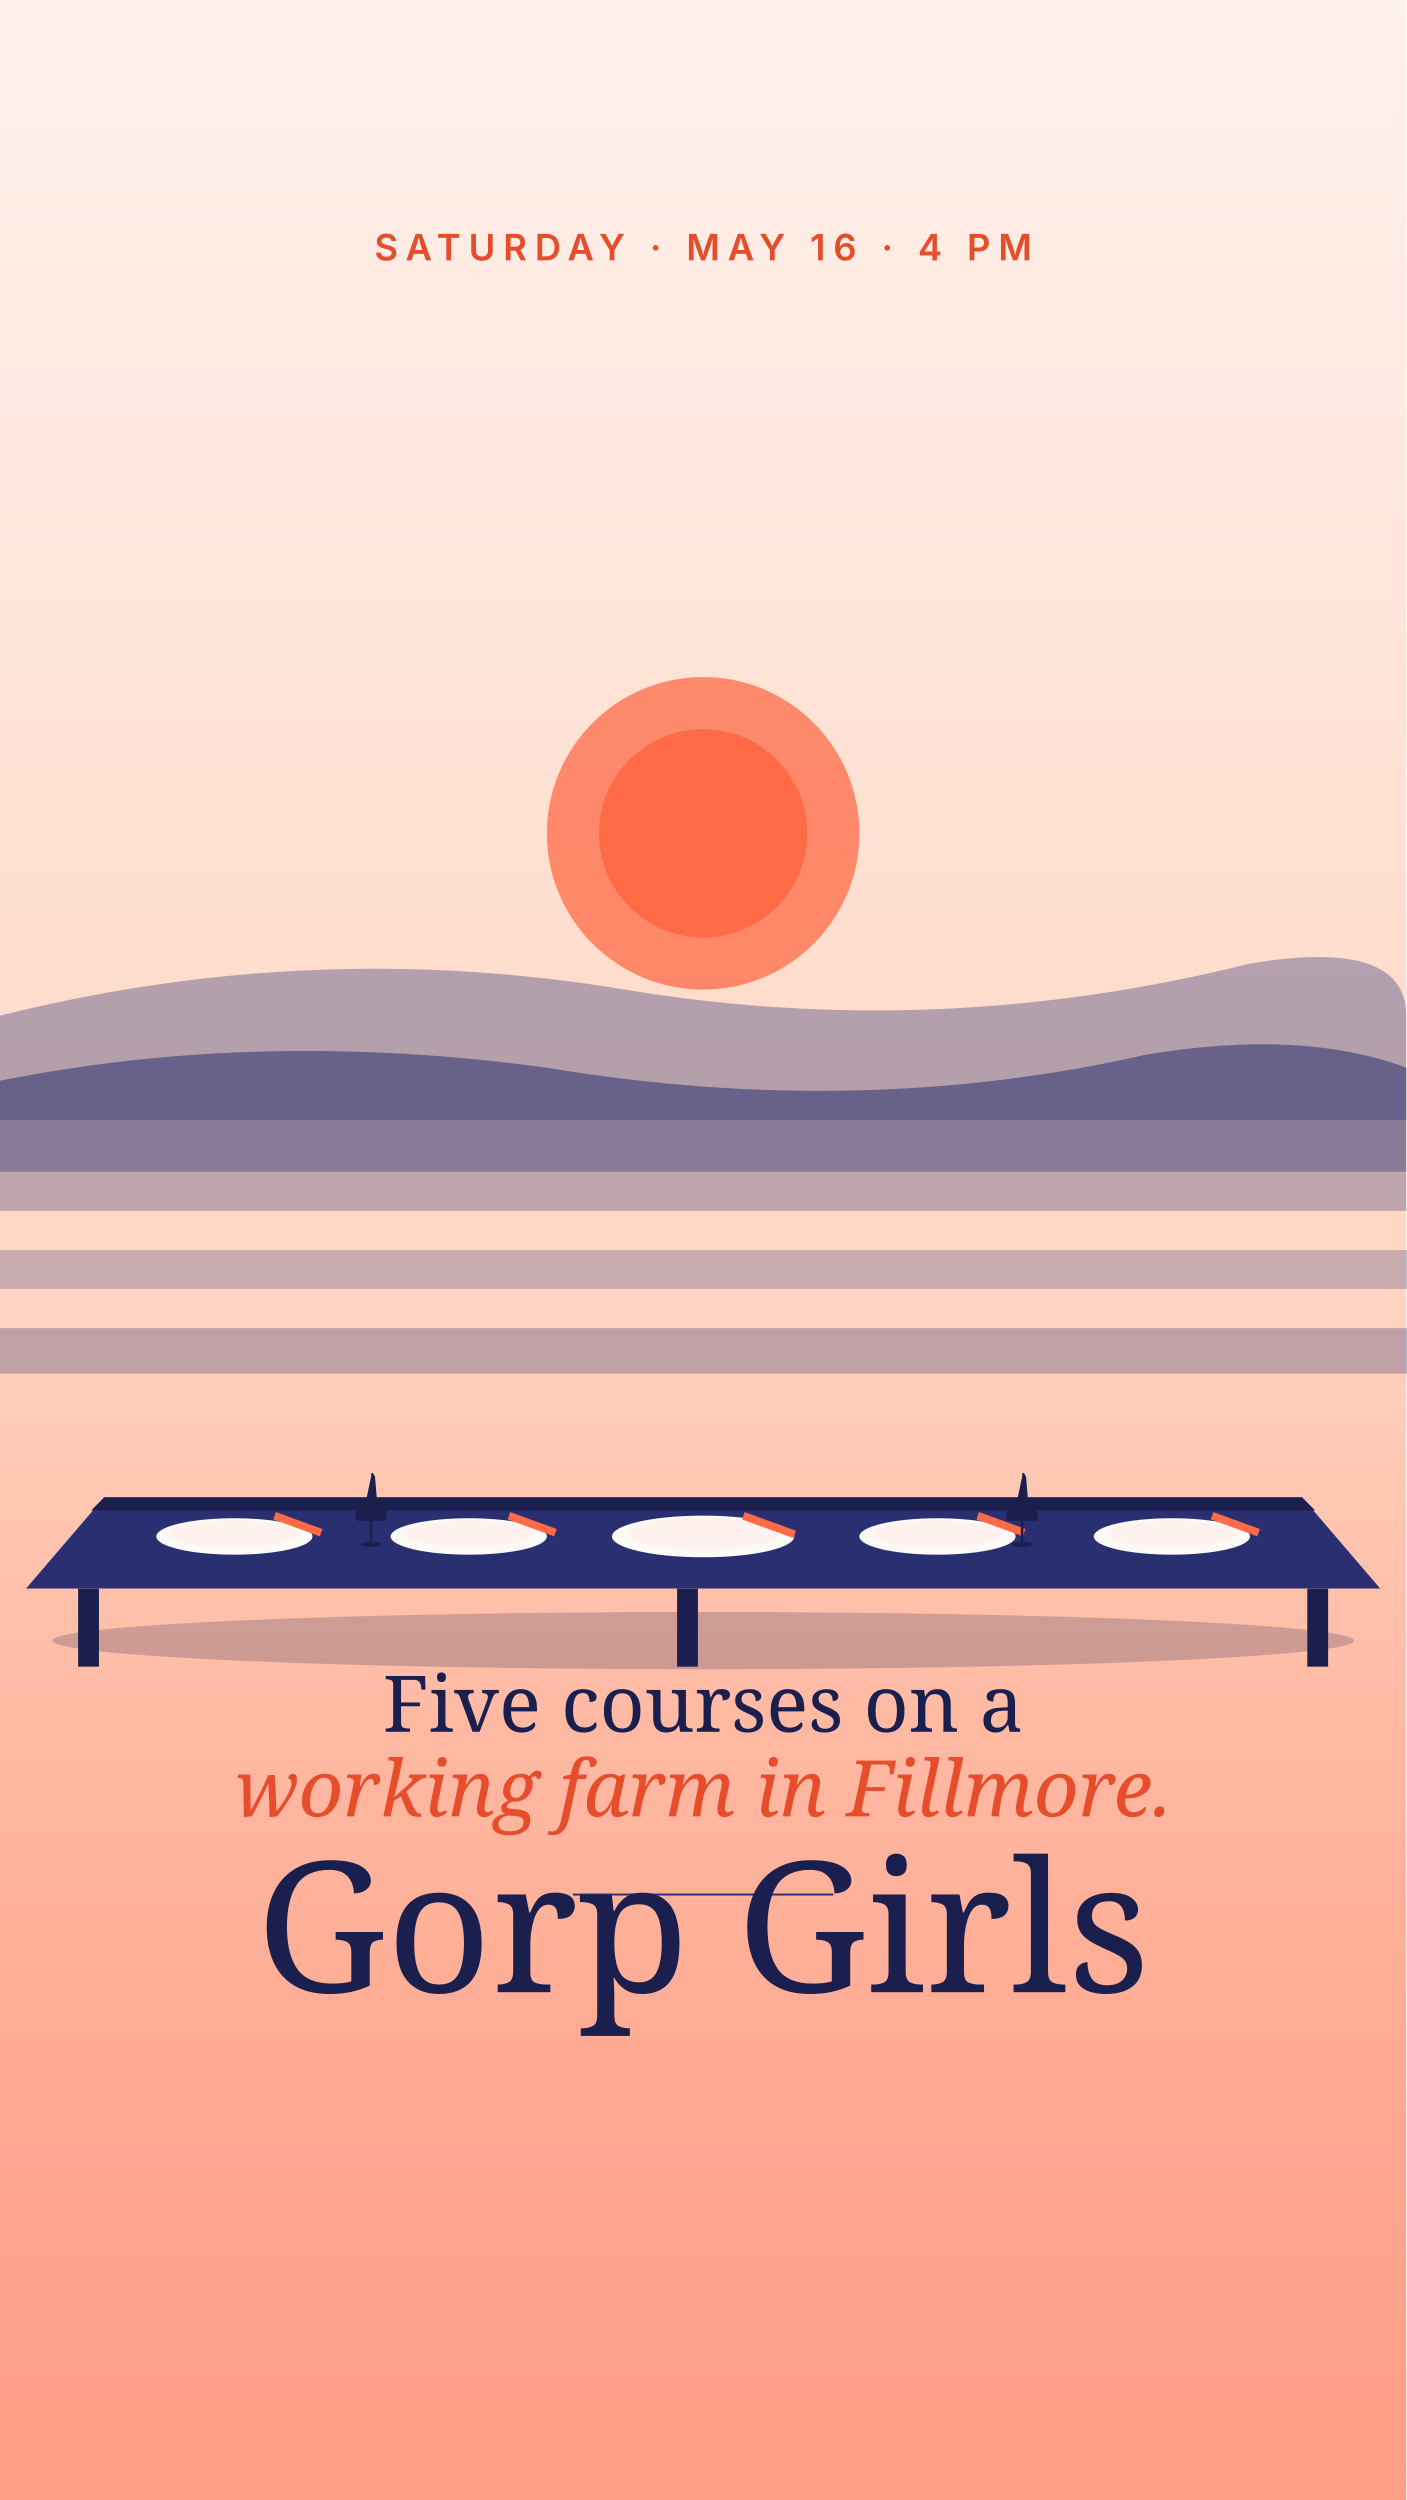
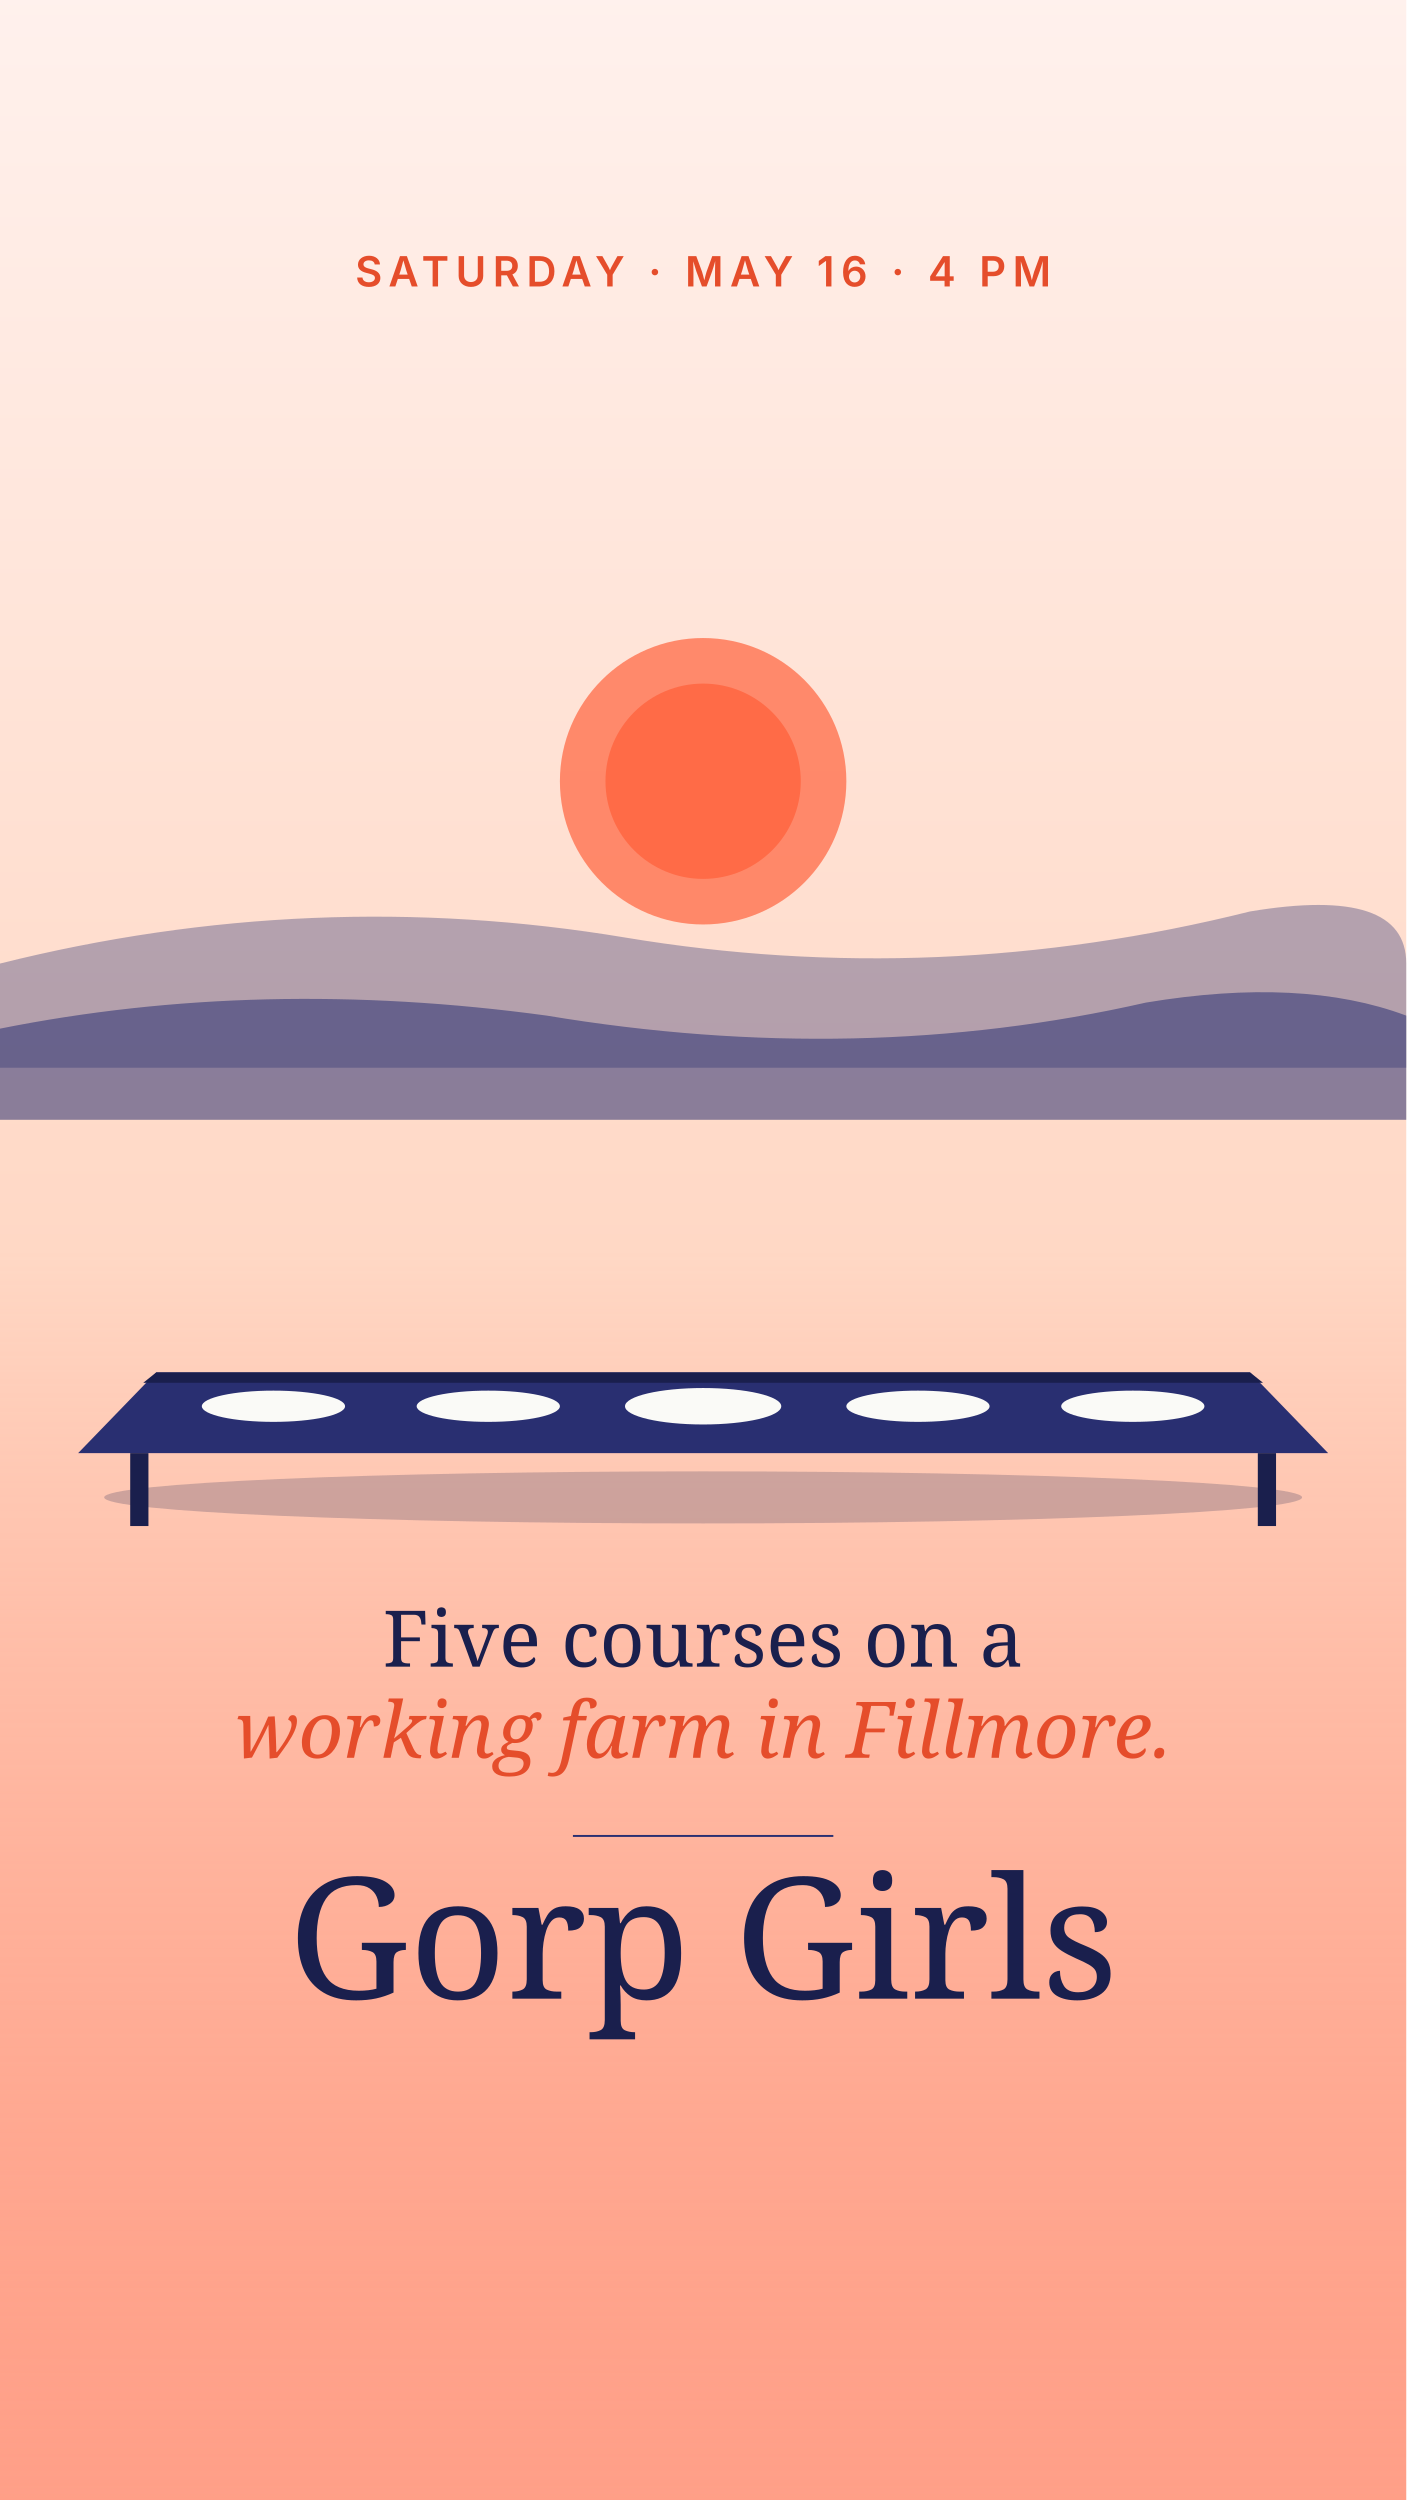
<svg xmlns="http://www.w3.org/2000/svg" viewBox="0 0 1080 1920" width="1080" height="1920">
  <defs>
    <linearGradient id="s6-sky" x1="0%" y1="0%" x2="0%" y2="100%">
      <stop offset="0%" stop-color="#FFF1ED" />
      <stop offset="50%" stop-color="#FFD8C5" />
      <stop offset="100%" stop-color="#FF6B47" stop-opacity="0.65" />
    </linearGradient>
  </defs>
  <rect width="1080" height="1920" fill="url(#s6-sky)" />
-   <circle cx="540" cy="640" r="120" fill="#FF6B47" opacity="0.75" />
-   <circle cx="540" cy="640" r="80" fill="#FF6B47" />
-   <path d="M 0,780 Q 240,720 480,760 Q 720,800 960,740 Q 1080,720 1080,780 L 1080,860 L 0,860 Z" fill="#292f71" opacity="0.35" />
-   <path d="M 0,830 Q 200,790 420,820 Q 660,860 880,810 Q 1000,790 1080,820 L 1080,900 L 0,900 Z" fill="#292f71" opacity="0.55" />
-   <g fill="#292f71" opacity="0.3">
-     <path d="M 0,900 L 1080,900 L 1080,930 L 0,930 Z" />
-     <path d="M -40,960 L 1120,960 L 1120,990 L -40,990 Z" opacity="0.85" />
-     <path d="M -80,1020 L 1160,1020 L 1160,1055 L -80,1055 Z" />
-   </g>
-   <g transform="translate(540, 1180)">
-     <ellipse cx="0" cy="80" rx="500" ry="22" fill="#1a1f4d" opacity="0.22" />
-     <path d="M -460,-30 L 460,-30 L 520,40 L -520,40 Z" fill="#292f71" />
-     <path d="M -460,-30 L 460,-30 L 470,-20 L -470,-20 Z" fill="#1a1f4d" />
-     <rect x="-480" y="40" width="16" height="60" fill="#1a1f4d" />
-     <rect x="464" y="40" width="16" height="60" fill="#1a1f4d" />
-     <rect x="-20" y="40" width="16" height="60" fill="#1a1f4d" />
+   <circle cx="540" cy="600" r="110" fill="#FF6B47" opacity="0.75" />
+   <circle cx="540" cy="600" r="75" fill="#FF6B47" />
+   <path d="M 0,740 Q 240,680 480,720 Q 720,760 960,700 Q 1080,680 1080,740 L 1080,820 L 0,820 Z" fill="#292f71" opacity="0.35" />
+   <path d="M 0,790 Q 200,750 420,780 Q 660,820 880,770 Q 1000,750 1080,780 L 1080,860 L 0,860 Z" fill="#292f71" opacity="0.55" />
+   <g transform="translate(540, 1080)">
+     <ellipse cx="0" cy="70" rx="460" ry="20" fill="#1a1f4d" opacity="0.22" />
+     <path d="M -420,-26 L 420,-26 L 480,36 L -480,36 Z" fill="#292f71" />
+     <path d="M -420,-26 L 420,-26 L 430,-18 L -430,-18 Z" fill="#1a1f4d" />
+     <rect x="-440" y="36" width="14" height="56" fill="#1a1f4d" />
+     <rect x="426" y="36" width="14" height="56" fill="#1a1f4d" />
    <g>
-       <ellipse cx="-360" cy="0" rx="60" ry="14" fill="#FAFAF7" />
-       <ellipse cx="-360" cy="-2" rx="50" ry="10" fill="#FFF1ED" />
-       <rect x="-330" y="-12" width="38" height="6" fill="#FF6B47" transform="rotate(20 -310 -10)" />
-       <ellipse cx="-180" cy="0" rx="60" ry="14" fill="#FAFAF7" />
-       <ellipse cx="-180" cy="-2" rx="50" ry="10" fill="#FFF1ED" />
-       <rect x="-150" y="-12" width="38" height="6" fill="#FF6B47" transform="rotate(20 -130 -10)" />
-       <ellipse cx="0" cy="0" rx="70" ry="16" fill="#FAFAF7" />
-       <ellipse cx="0" cy="-2" rx="58" ry="12" fill="#FFF1ED" />
-       <rect x="30" y="-12" width="42" height="6" fill="#FF6B47" transform="rotate(20 50 -10)" />
-       <ellipse cx="180" cy="0" rx="60" ry="14" fill="#FAFAF7" />
-       <ellipse cx="180" cy="-2" rx="50" ry="10" fill="#FFF1ED" />
-       <rect x="210" y="-12" width="38" height="6" fill="#FF6B47" transform="rotate(20 230 -10)" />
-       <ellipse cx="360" cy="0" rx="60" ry="14" fill="#FAFAF7" />
-       <ellipse cx="360" cy="-2" rx="50" ry="10" fill="#FFF1ED" />
-       <rect x="390" y="-12" width="38" height="6" fill="#FF6B47" transform="rotate(20 410 -10)" />
-     </g>
-     <g fill="#1a1f4d">
-       <path d="M -260,-22 L -250,-22 L -252,-46 Q -255,-52 -255,-46 Z" />
-       <path d="M -260,-22 Q -270,-22 -266,-12 L -244,-12 Q -240,-22 -250,-22 Z" />
-       <line x1="-255" y1="-12" x2="-255" y2="6" stroke="#1a1f4d" stroke-width="2" />
-       <ellipse cx="-255" cy="6" rx="8" ry="2" fill="#1a1f4d" />
-       <path d="M 240,-22 L 250,-22 L 248,-46 Q 245,-52 245,-46 Z" />
-       <path d="M 240,-22 Q 230,-22 234,-12 L 256,-12 Q 260,-22 250,-22 Z" />
-       <line x1="245" y1="-12" x2="245" y2="6" stroke="#1a1f4d" stroke-width="2" />
-       <ellipse cx="245" cy="6" rx="8" ry="2" fill="#1a1f4d" />
+       <ellipse cx="-330" cy="0" rx="55" ry="12" fill="#FAFAF7" />
+       <ellipse cx="-165" cy="0" rx="55" ry="12" fill="#FAFAF7" />
+       <ellipse cx="0" cy="0" rx="60" ry="14" fill="#FAFAF7" />
+       <ellipse cx="165" cy="0" rx="55" ry="12" fill="#FAFAF7" />
+       <ellipse cx="330" cy="0" rx="55" ry="12" fill="#FAFAF7" />
    </g>
  </g>
-   <text x="540" y="200" font-family="Inter, sans-serif" font-size="28" font-weight="600" text-anchor="middle" fill="#E54D2B" letter-spacing="6">SATURDAY · MAY 16 · 4 PM</text>
-   <text x="540" y="1330" font-family="Instrument Serif, Georgia, serif" font-size="60" text-anchor="middle" fill="#1a1f4d">Five courses on a</text>
-   <text x="540" y="1395" font-family="Instrument Serif, Georgia, serif" font-style="italic" font-size="60" text-anchor="middle" fill="#E54D2B">working farm in Fillmore.</text>
-   <line x1="440" y1="1455" x2="640" y2="1455" stroke="#292f71" stroke-width="1.5" />
-   <text x="540" y="1530" font-family="Instrument Serif, Georgia, serif" font-size="140" font-weight="500" text-anchor="middle" fill="#1a1f4d">Gorp Girls</text>
+   <text x="540" y="220" font-family="Inter, sans-serif" font-size="32" font-weight="600" text-anchor="middle" fill="#E54D2B" letter-spacing="5">SATURDAY · MAY 16 · 4 PM</text>
+   <text x="540" y="1280" font-family="Instrument Serif, Georgia, serif" font-size="60" text-anchor="middle" fill="#1a1f4d">Five courses on a</text>
+   <text x="540" y="1350" font-family="Instrument Serif, Georgia, serif" font-style="italic" font-size="60" text-anchor="middle" fill="#E54D2B">working farm in Fillmore.</text>
+   <line x1="440" y1="1410" x2="640" y2="1410" stroke="#292f71" stroke-width="1.5" />
+   <text x="540" y="1535" font-family="Instrument Serif, Georgia, serif" font-size="130" font-weight="500" text-anchor="middle" fill="#1a1f4d">Gorp Girls</text>
</svg>
